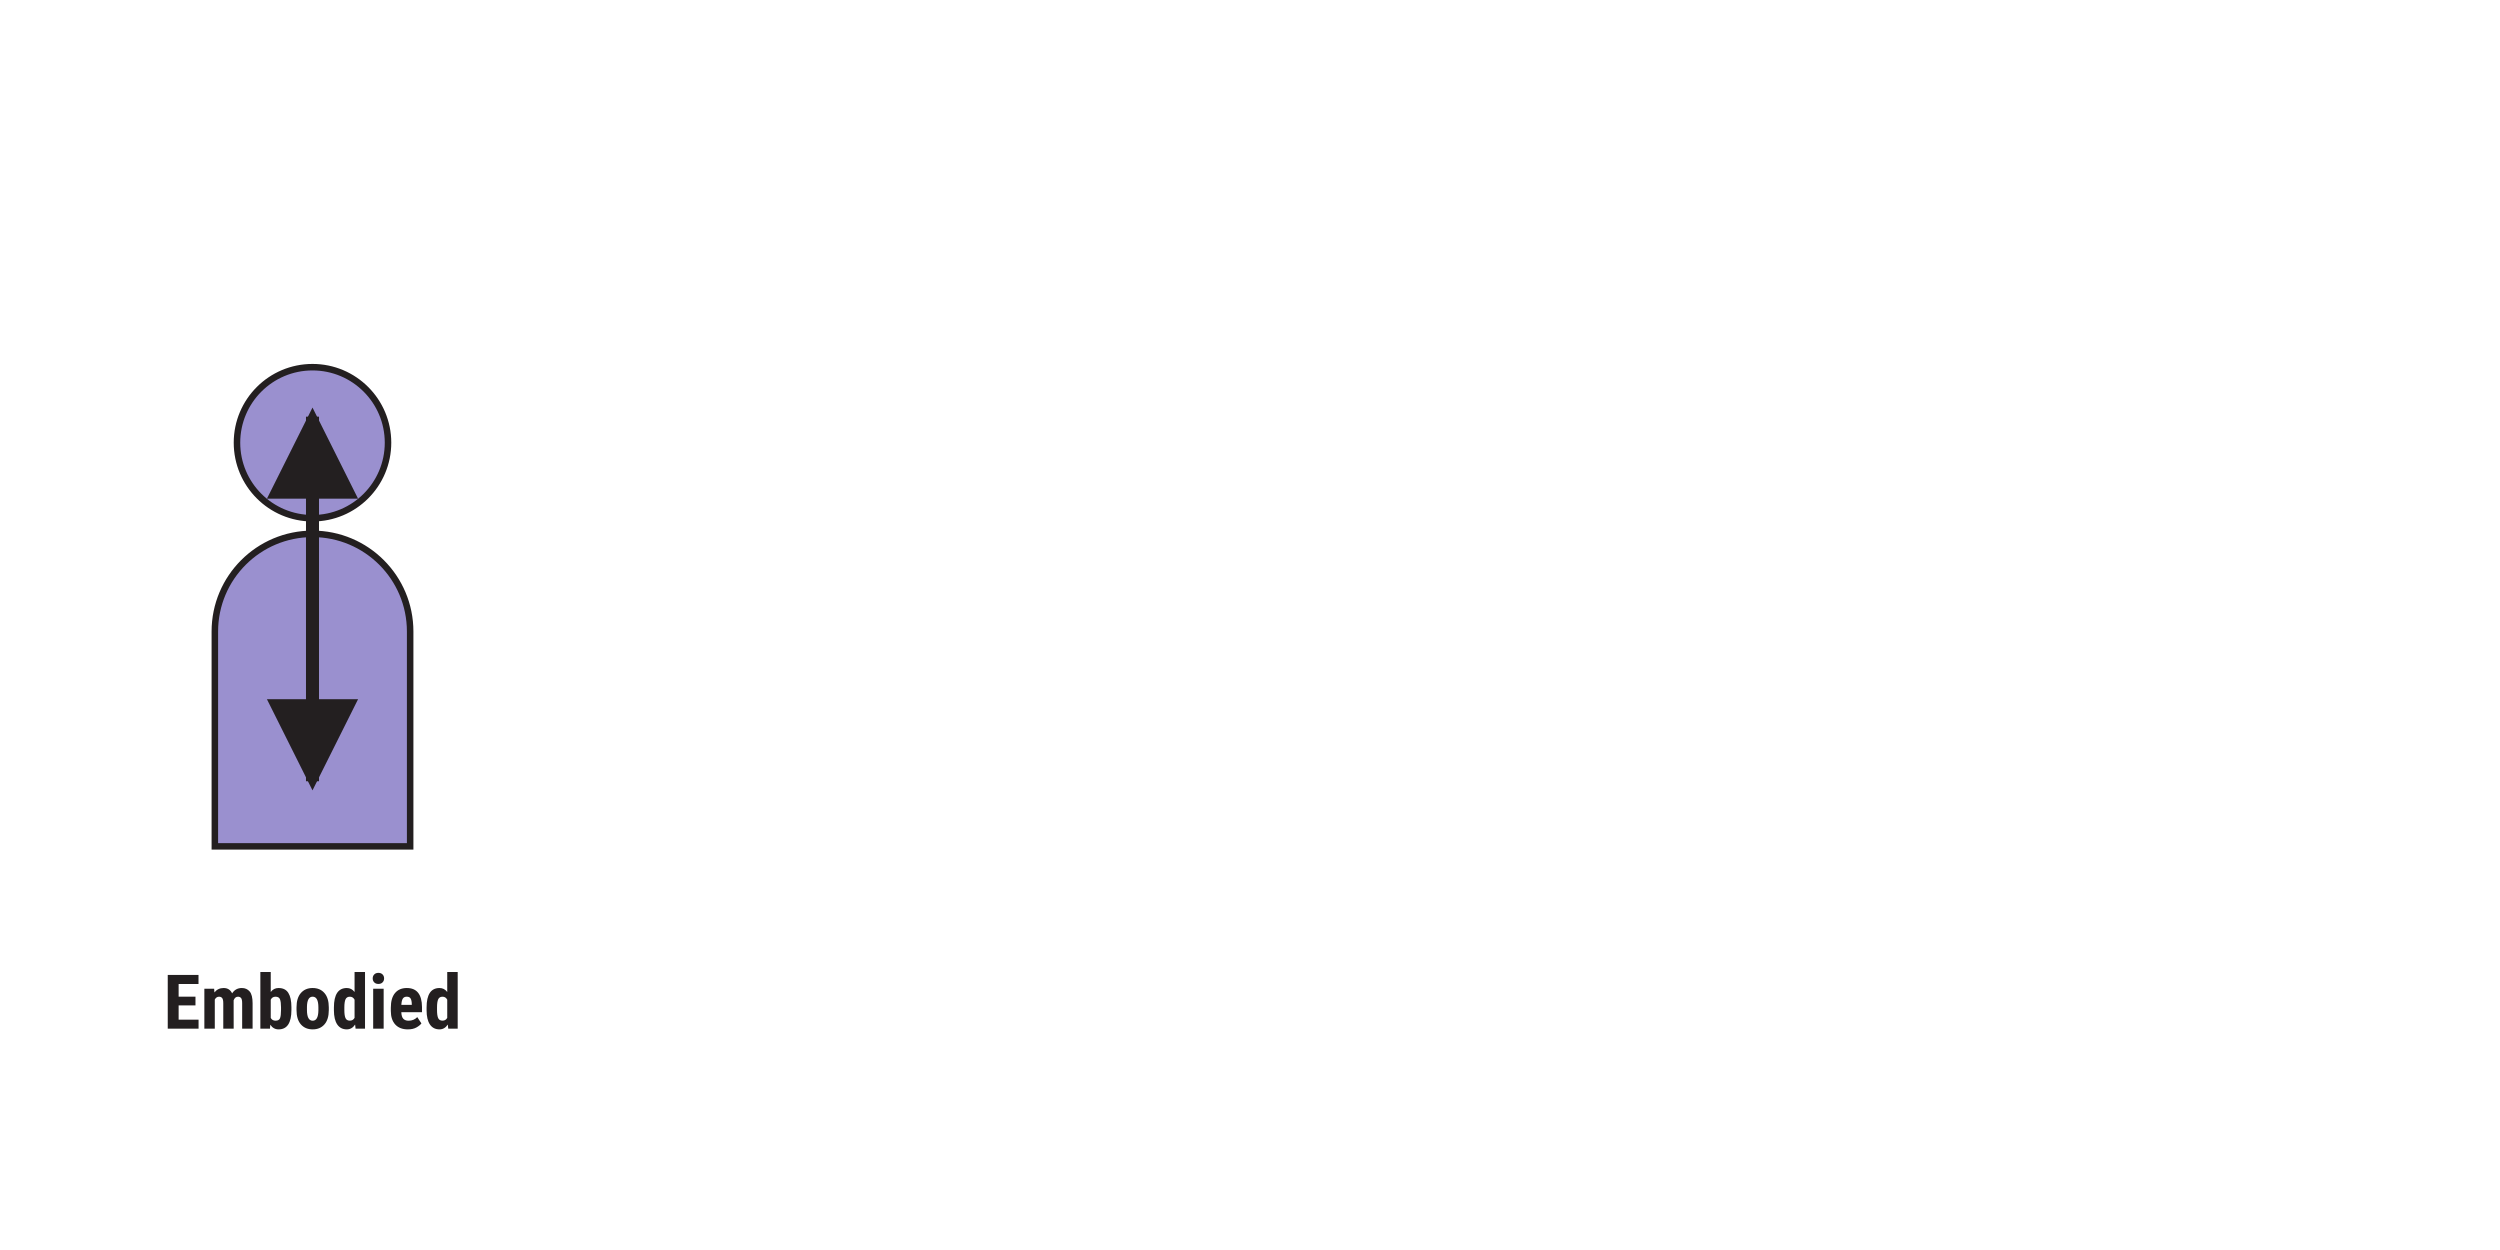
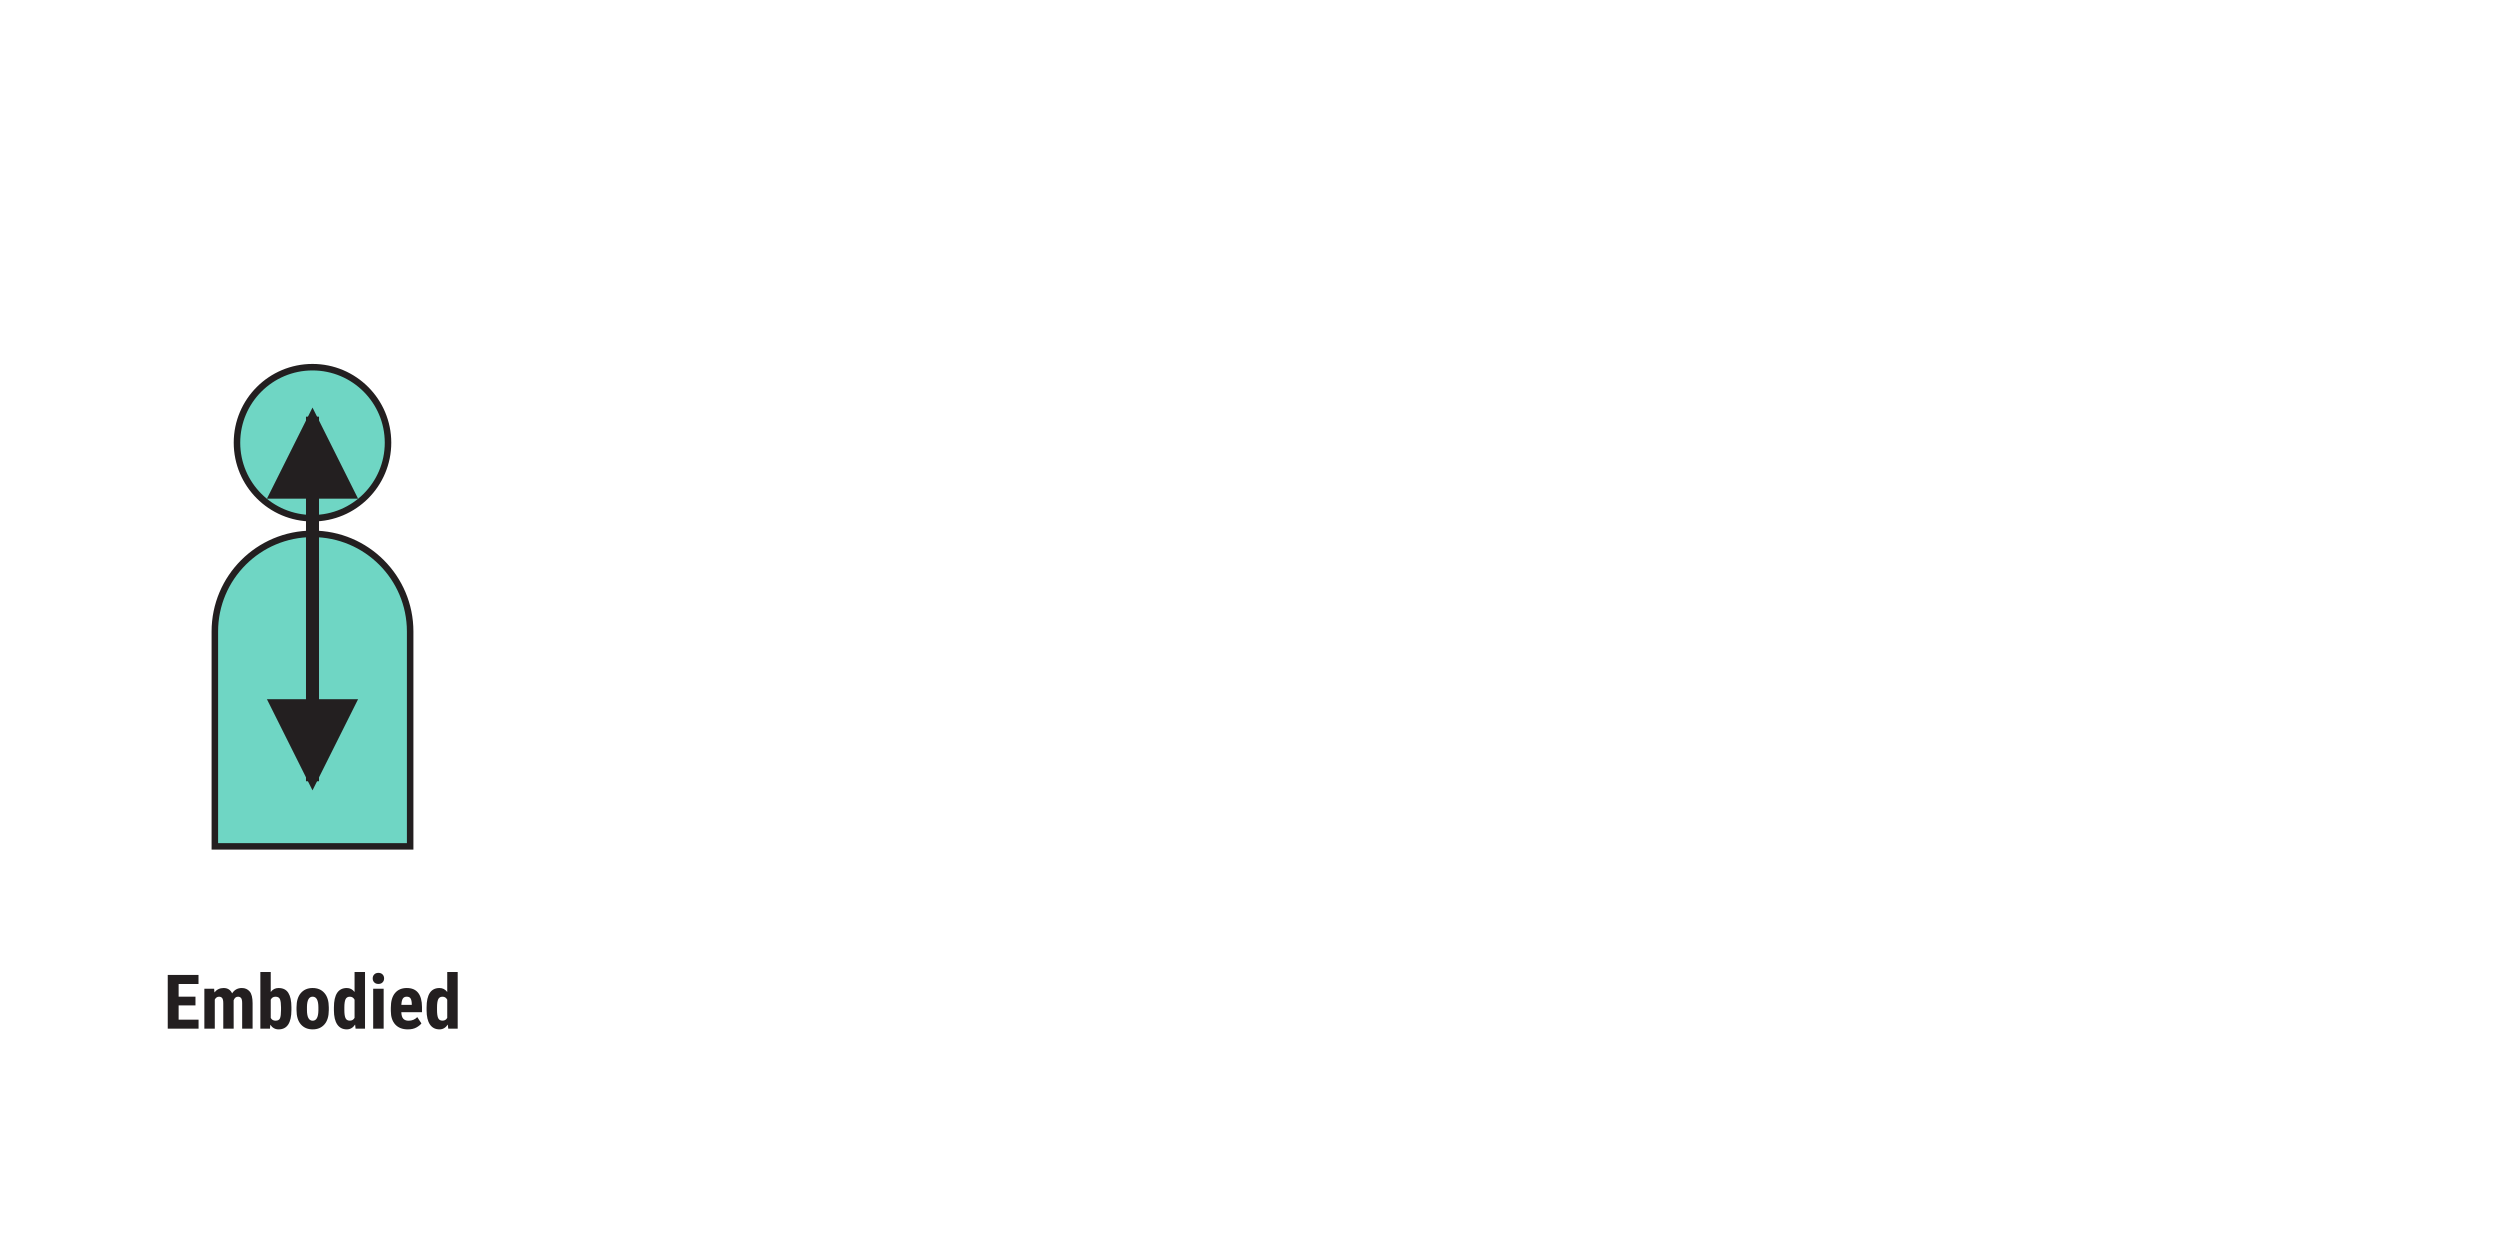
<svg xmlns="http://www.w3.org/2000/svg" viewBox="0 0 1920 960" width="1920" height="960">
  <defs>
    <marker id="a" viewBox="0 0 10 10" refX="9" refY="5" markerWidth="7" markerHeight="7" orient="auto-start-reverse">
      <path d="M0 0 L10 5 L0 10 z" fill="#231f20" />
    </marker>
  </defs>
-   <circle cx="240" cy="340" r="58" fill="#9a90cf" stroke="#231f20" stroke-width="5" />
-   <path d="M165.0 650 L165.0 485.0 A75.0 75.0 0 0 1 315.0 485.0 L315.0 650 Z" fill="#9a90cf" stroke="#231f20" stroke-width="5" />
+   <circle cx="240" cy="340" r="58" fill="#6fd6c4" stroke="#231f20" stroke-width="5" />
+   <path d="M165.0 650 L165.0 485.0 A75.0 75.0 0 0 1 315.0 485.0 L315.0 650 Z" fill="#6fd6c4" stroke="#231f20" stroke-width="5" />
  <line x1="240" y1="320" x2="240" y2="600" stroke="#231f20" stroke-width="10" marker-start="url(#a)" marker-end="url(#a)" />
  <text x="240" y="790" text-anchor="middle" font-size="58" fill="#231f20" style="font-family:'Roboto Condensed',Arial,sans-serif;font-weight:700">Embodied</text>
</svg>
